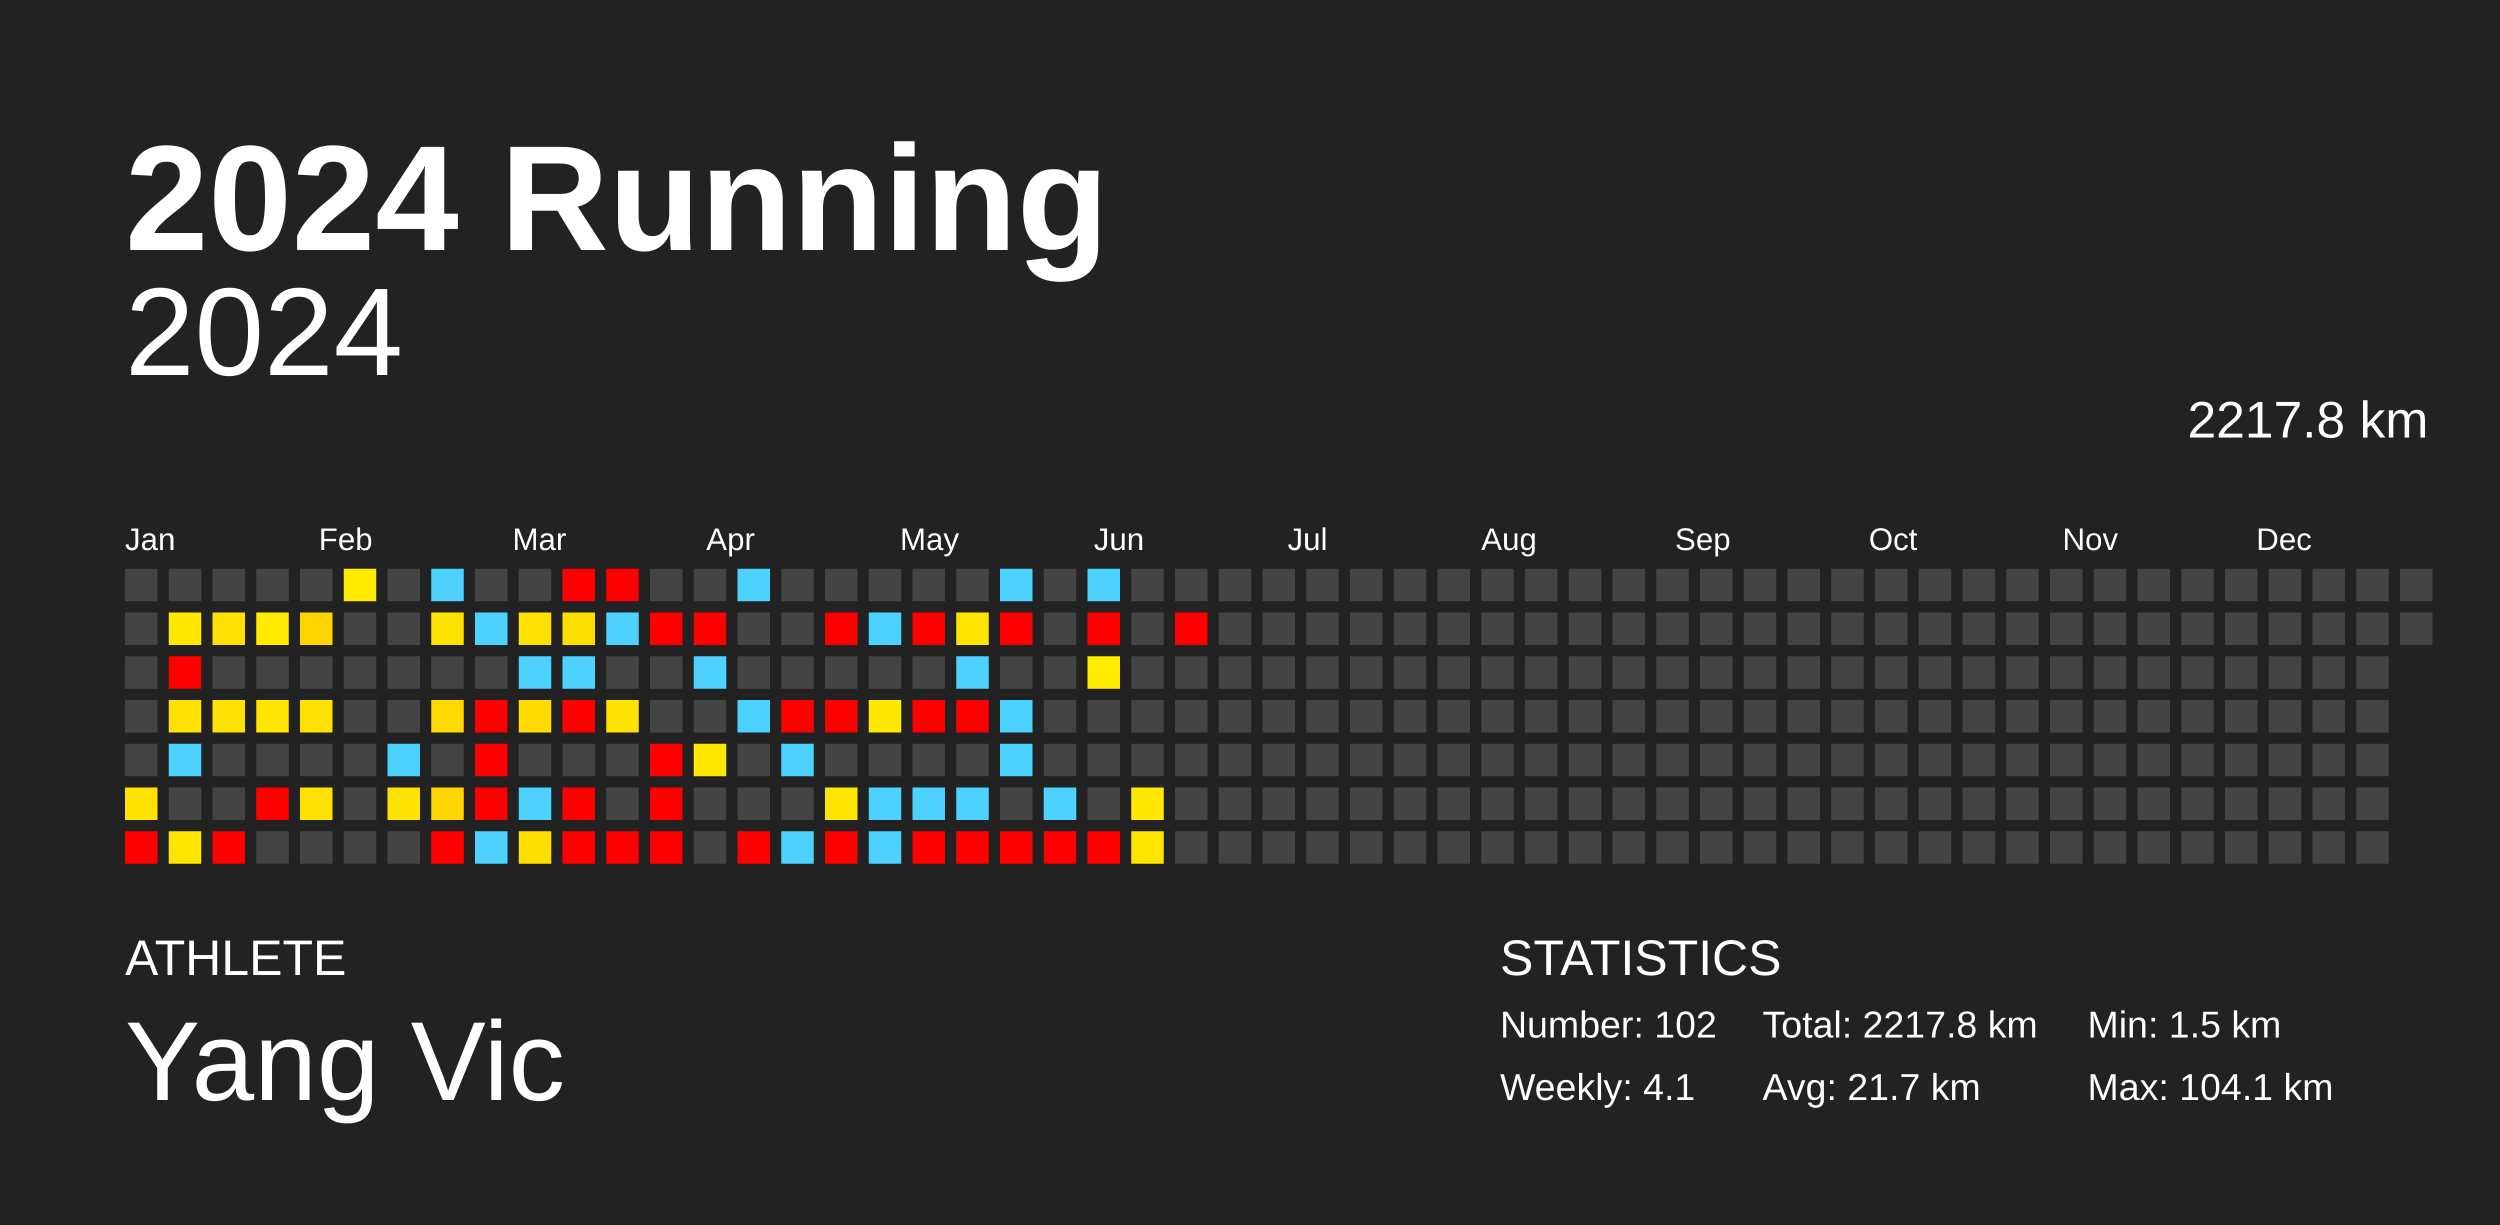
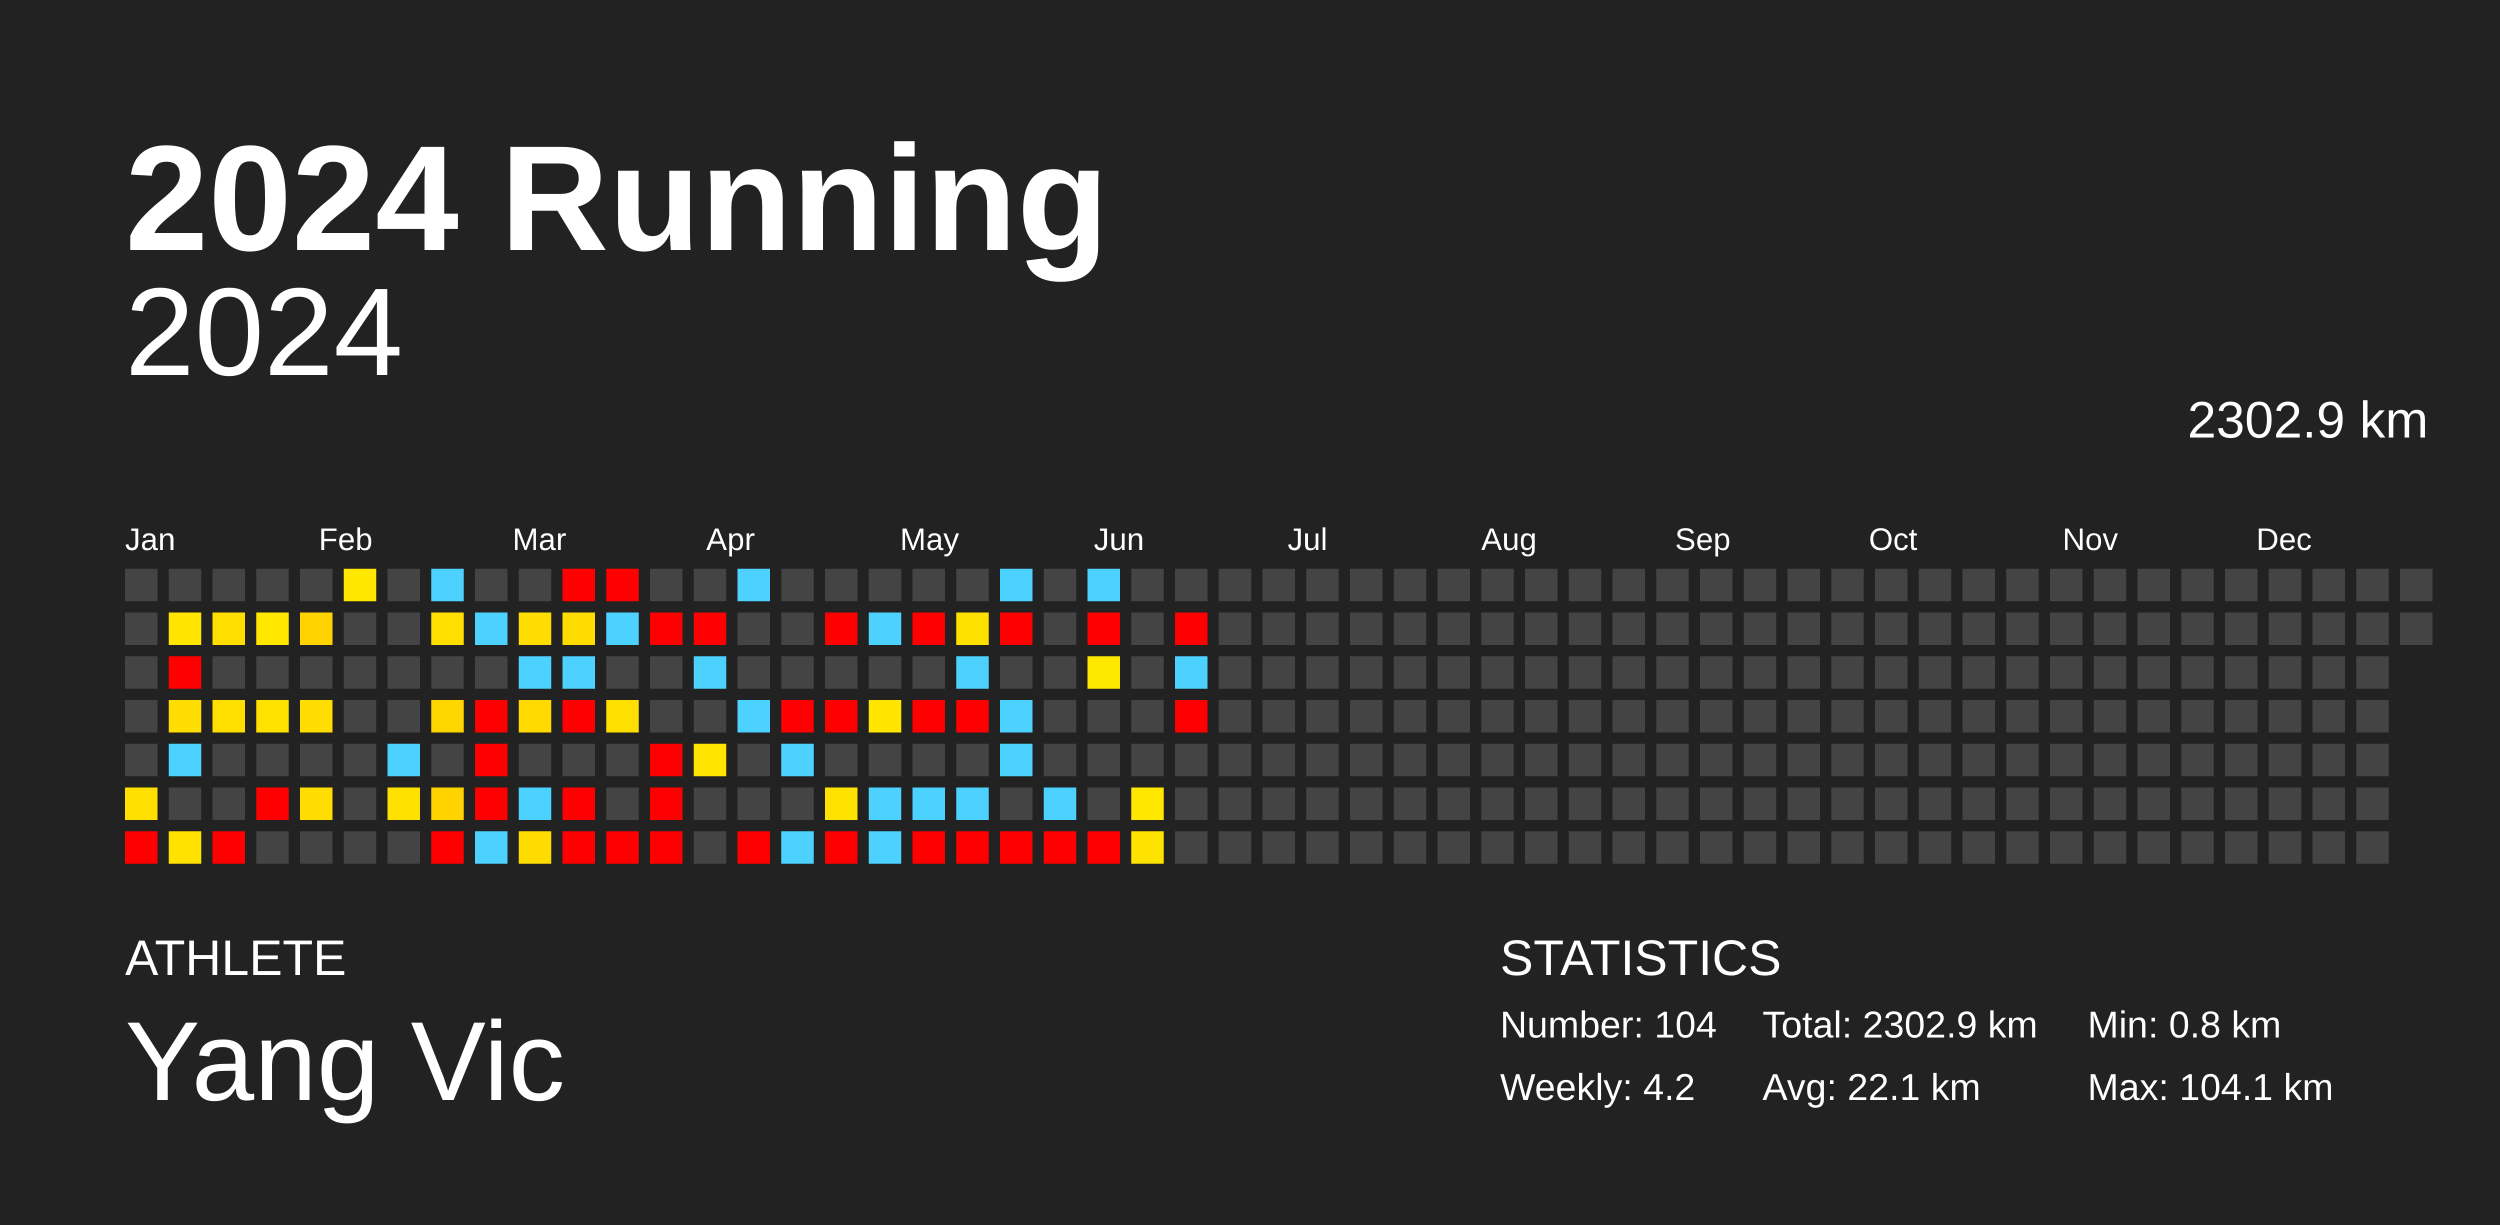
<svg xmlns="http://www.w3.org/2000/svg" baseProfile="full" height="98mm" version="1.1" viewBox="0,0,200,98" width="200mm">
  <defs />
  <rect fill="#222222" height="98" width="200" x="0" y="0" />
  <text fill="#FFFFFF" style="font-size:12px; font-family:Arial; font-weight:bold;" x="10" y="20">2024 Running</text>
  <text fill="#FFFFFF" style="font-size:4px; font-family:Arial" x="10" y="78">ATHLETE</text>
  <text fill="#FFFFFF" style="font-size:9px; font-family:Arial" x="10" y="88">Yang Vic</text>
  <text fill="#FFFFFF" style="font-size:4px; font-family:Arial" x="120" y="78">STATISTICS</text>
-   <text fill="#FFFFFF" style="font-size:3px; font-family:Arial" x="120" y="83">Number: 102</text>
-   <text fill="#FFFFFF" style="font-size:3px; font-family:Arial" x="120" y="88">Weekly: 4.1</text>
-   <text fill="#FFFFFF" style="font-size:3px; font-family:Arial" x="141" y="83">Total: 2217.8 km</text>
-   <text fill="#FFFFFF" style="font-size:3px; font-family:Arial" x="141" y="88">Avg: 21.7 km</text>
-   <text fill="#FFFFFF" style="font-size:3px; font-family:Arial" x="167" y="83">Min: 1.5 km</text>
+   <text fill="#FFFFFF" style="font-size:3px; font-family:Arial" x="120" y="83">Number: 104</text>
+   <text fill="#FFFFFF" style="font-size:3px; font-family:Arial" x="120" y="88">Weekly: 4.2</text>
+   <text fill="#FFFFFF" style="font-size:3px; font-family:Arial" x="141" y="83">Total: 2302.9 km</text>
+   <text fill="#FFFFFF" style="font-size:3px; font-family:Arial" x="141" y="88">Avg: 22.1 km</text>
+   <text fill="#FFFFFF" style="font-size:3px; font-family:Arial" x="167" y="83">Min: 0.8 km</text>
  <text fill="#FFFFFF" style="font-size:3px; font-family:Arial" x="167" y="88">Max: 104.1 km</text>
  <text alignment-baseline="hanging" fill="#FFFFFF" style="font-size:10.0px; font-family:Arial;" x="10" y="30">2024</text>
-   <text alignment-baseline="hanging" fill="#FFFFFF" style="font-size:4.125px; font-family:Arial;" x="175" y="35">2217.8 km</text>
+   <text alignment-baseline="hanging" fill="#FFFFFF" style="font-size:4.125px; font-family:Arial;" x="175" y="35">2302.9 km</text>
  <text fill="#FFFFFF" style="font-size:2.5px; font-family:Arial" x="10.0" y="44">Jan</text>
  <text fill="#FFFFFF" style="font-size:2.5px; font-family:Arial" x="25.5" y="44">Feb</text>
  <text fill="#FFFFFF" style="font-size:2.5px; font-family:Arial" x="41.0" y="44">Mar</text>
  <text fill="#FFFFFF" style="font-size:2.5px; font-family:Arial" x="56.5" y="44">Apr</text>
  <text fill="#FFFFFF" style="font-size:2.5px; font-family:Arial" x="72.0" y="44">May</text>
  <text fill="#FFFFFF" style="font-size:2.5px; font-family:Arial" x="87.5" y="44">Jun</text>
  <text fill="#FFFFFF" style="font-size:2.5px; font-family:Arial" x="103.0" y="44">Jul</text>
  <text fill="#FFFFFF" style="font-size:2.5px; font-family:Arial" x="118.5" y="44">Aug</text>
  <text fill="#FFFFFF" style="font-size:2.5px; font-family:Arial" x="134.0" y="44">Sep</text>
  <text fill="#FFFFFF" style="font-size:2.5px; font-family:Arial" x="149.5" y="44">Oct</text>
  <text fill="#FFFFFF" style="font-size:2.5px; font-family:Arial" x="165.0" y="44">Nov</text>
  <text fill="#FFFFFF" style="font-size:2.5px; font-family:Arial" x="180.5" y="44">Dec</text>
  <rect fill="#444444" height="2.6" width="2.6" x="10.0" y="45.5" />
  <rect fill="#444444" height="2.6" width="2.6" x="10.0" y="49.0" />
  <rect fill="#444444" height="2.6" width="2.6" x="10.0" y="52.5" />
  <rect fill="#444444" height="2.6" width="2.6" x="10.0" y="56.0" />
  <rect fill="#444444" height="2.6" width="2.6" x="10.0" y="59.5" />
-   <rect fill="#ffe300" height="2.6" width="2.6" x="10.0" y="63.0" />
+   <rect fill="#ffe000" height="2.6" width="2.6" x="10.0" y="63.0" />
  <rect fill="red" height="2.6" width="2.6" x="10.0" y="66.5" />
  <rect fill="#444444" height="2.6" width="2.6" x="13.5" y="45.5" />
-   <rect fill="#ffe800" height="2.6" width="2.6" x="13.5" y="49.0" />
+   <rect fill="#ffe500" height="2.6" width="2.6" x="13.5" y="49.0" />
  <rect fill="red" height="2.6" width="2.6" x="13.5" y="52.5" />
-   <rect fill="#ffe000" height="2.6" width="2.6" x="13.5" y="56.0" />
+   <rect fill="#ffdd00" height="2.6" width="2.6" x="13.5" y="56.0" />
  <rect fill="#4dd2ff" height="2.6" width="2.6" x="13.5" y="59.5" />
  <rect fill="#444444" height="2.6" width="2.6" x="13.5" y="63.0" />
-   <rect fill="#ffe400" height="2.6" width="2.6" x="13.5" y="66.5" />
+   <rect fill="#ffe200" height="2.6" width="2.6" x="13.5" y="66.5" />
  <rect fill="#444444" height="2.6" width="2.6" x="17.0" y="45.5" />
-   <rect fill="#ffe100" height="2.6" width="2.6" x="17.0" y="49.0" />
+   <rect fill="#ffde00" height="2.6" width="2.6" x="17.0" y="49.0" />
  <rect fill="#444444" height="2.6" width="2.6" x="17.0" y="52.5" />
-   <rect fill="#ffe100" height="2.6" width="2.6" x="17.0" y="56.0" />
+   <rect fill="#ffdf00" height="2.6" width="2.6" x="17.0" y="56.0" />
  <rect fill="#444444" height="2.6" width="2.6" x="17.0" y="59.5" />
  <rect fill="#444444" height="2.6" width="2.6" x="17.0" y="63.0" />
  <rect fill="red" height="2.6" width="2.6" x="17.0" y="66.5" />
  <rect fill="#444444" height="2.6" width="2.6" x="20.5" y="45.5" />
-   <rect fill="#ffea00" height="2.6" width="2.6" x="20.5" y="49.0" />
+   <rect fill="#ffe700" height="2.6" width="2.6" x="20.5" y="49.0" />
  <rect fill="#444444" height="2.6" width="2.6" x="20.5" y="52.5" />
-   <rect fill="#ffe500" height="2.6" width="2.6" x="20.5" y="56.0" />
+   <rect fill="#ffe200" height="2.6" width="2.6" x="20.5" y="56.0" />
  <rect fill="#444444" height="2.6" width="2.6" x="20.5" y="59.5" />
  <rect fill="red" height="2.6" width="2.6" x="20.5" y="63.0" />
  <rect fill="#444444" height="2.6" width="2.6" x="20.5" y="66.5" />
  <rect fill="#444444" height="2.6" width="2.6" x="24.0" y="45.5" />
-   <rect fill="#ffd500" height="2.6" width="2.6" x="24.0" y="49.0" />
+   <rect fill="#ffd300" height="2.6" width="2.6" x="24.0" y="49.0" />
  <rect fill="#444444" height="2.6" width="2.6" x="24.0" y="52.5" />
-   <rect fill="#ffe000" height="2.6" width="2.6" x="24.0" y="56.0" />
+   <rect fill="#ffdd00" height="2.6" width="2.6" x="24.0" y="56.0" />
  <rect fill="#444444" height="2.6" width="2.6" x="24.0" y="59.5" />
-   <rect fill="#ffe000" height="2.6" width="2.6" x="24.0" y="63.0" />
+   <rect fill="#ffdd00" height="2.6" width="2.6" x="24.0" y="63.0" />
  <rect fill="#444444" height="2.6" width="2.6" x="24.0" y="66.5" />
-   <rect fill="#ffea00" height="2.6" width="2.6" x="27.5" y="45.5" />
+   <rect fill="#ffe700" height="2.6" width="2.6" x="27.5" y="45.5" />
  <rect fill="#444444" height="2.6" width="2.6" x="27.5" y="49.0" />
  <rect fill="#444444" height="2.6" width="2.6" x="27.5" y="52.5" />
  <rect fill="#444444" height="2.6" width="2.6" x="27.5" y="56.0" />
  <rect fill="#444444" height="2.6" width="2.6" x="27.5" y="59.5" />
  <rect fill="#444444" height="2.6" width="2.6" x="27.5" y="63.0" />
  <rect fill="#444444" height="2.6" width="2.6" x="27.5" y="66.5" />
  <rect fill="#444444" height="2.6" width="2.6" x="31.0" y="45.5" />
  <rect fill="#444444" height="2.6" width="2.6" x="31.0" y="49.0" />
  <rect fill="#444444" height="2.6" width="2.6" x="31.0" y="52.5" />
  <rect fill="#444444" height="2.6" width="2.6" x="31.0" y="56.0" />
  <rect fill="#4dd2ff" height="2.6" width="2.6" x="31.0" y="59.5" />
-   <rect fill="#ffe300" height="2.6" width="2.6" x="31.0" y="63.0" />
+   <rect fill="#ffe100" height="2.6" width="2.6" x="31.0" y="63.0" />
  <rect fill="#444444" height="2.6" width="2.6" x="31.0" y="66.5" />
  <rect fill="#4dd2ff" height="2.6" width="2.6" x="34.5" y="45.5" />
-   <rect fill="#ffe100" height="2.6" width="2.6" x="34.5" y="49.0" />
+   <rect fill="#ffdf00" height="2.6" width="2.6" x="34.5" y="49.0" />
  <rect fill="#444444" height="2.6" width="2.6" x="34.5" y="52.5" />
-   <rect fill="#ffd900" height="2.6" width="2.6" x="34.5" y="56.0" />
+   <rect fill="#ffd600" height="2.6" width="2.6" x="34.5" y="56.0" />
  <rect fill="#444444" height="2.6" width="2.6" x="34.5" y="59.5" />
-   <rect fill="#ffd600" height="2.6" width="2.6" x="34.5" y="63.0" />
+   <rect fill="#ffd300" height="2.6" width="2.6" x="34.5" y="63.0" />
  <rect fill="red" height="2.6" width="2.6" x="34.5" y="66.5" />
  <rect fill="#444444" height="2.6" width="2.6" x="38.0" y="45.5" />
  <rect fill="#4dd2ff" height="2.6" width="2.6" x="38.0" y="49.0" />
  <rect fill="#444444" height="2.6" width="2.6" x="38.0" y="52.5" />
  <rect fill="red" height="2.6" width="2.6" x="38.0" y="56.0" />
  <rect fill="red" height="2.6" width="2.6" x="38.0" y="59.5" />
  <rect fill="red" height="2.6" width="2.6" x="38.0" y="63.0" />
  <rect fill="#4dd2ff" height="2.6" width="2.6" x="38.0" y="66.5" />
  <rect fill="#444444" height="2.6" width="2.6" x="41.5" y="45.5" />
-   <rect fill="#ffe000" height="2.6" width="2.6" x="41.5" y="49.0" />
+   <rect fill="#ffdd00" height="2.6" width="2.6" x="41.5" y="49.0" />
  <rect fill="#4dd2ff" height="2.6" width="2.6" x="41.5" y="52.5" />
-   <rect fill="#ffdc00" height="2.6" width="2.6" x="41.5" y="56.0" />
+   <rect fill="#ffd900" height="2.6" width="2.6" x="41.5" y="56.0" />
  <rect fill="#444444" height="2.6" width="2.6" x="41.5" y="59.5" />
  <rect fill="#4dd2ff" height="2.6" width="2.6" x="41.5" y="63.0" />
-   <rect fill="#ffdf00" height="2.6" width="2.6" x="41.5" y="66.5" />
+   <rect fill="#ffdc00" height="2.6" width="2.6" x="41.5" y="66.5" />
  <rect fill="red" height="2.6" width="2.6" x="45.0" y="45.5" />
-   <rect fill="#ffdf00" height="2.6" width="2.6" x="45.0" y="49.0" />
+   <rect fill="#ffdc00" height="2.6" width="2.6" x="45.0" y="49.0" />
  <rect fill="#4dd2ff" height="2.6" width="2.6" x="45.0" y="52.5" />
  <rect fill="red" height="2.6" width="2.6" x="45.0" y="56.0" />
  <rect fill="#444444" height="2.6" width="2.6" x="45.0" y="59.5" />
  <rect fill="red" height="2.6" width="2.6" x="45.0" y="63.0" />
  <rect fill="red" height="2.6" width="2.6" x="45.0" y="66.5" />
  <rect fill="red" height="2.6" width="2.6" x="48.5" y="45.5" />
  <rect fill="#4dd2ff" height="2.6" width="2.6" x="48.5" y="49.0" />
  <rect fill="#444444" height="2.6" width="2.6" x="48.5" y="52.5" />
-   <rect fill="#ffe200" height="2.6" width="2.6" x="48.5" y="56.0" />
+   <rect fill="#ffdf00" height="2.6" width="2.6" x="48.5" y="56.0" />
  <rect fill="#444444" height="2.6" width="2.6" x="48.5" y="59.5" />
  <rect fill="#444444" height="2.6" width="2.6" x="48.5" y="63.0" />
  <rect fill="red" height="2.6" width="2.6" x="48.5" y="66.5" />
  <rect fill="#444444" height="2.6" width="2.6" x="52.0" y="45.5" />
  <rect fill="red" height="2.6" width="2.6" x="52.0" y="49.0" />
  <rect fill="#444444" height="2.6" width="2.6" x="52.0" y="52.5" />
  <rect fill="#444444" height="2.6" width="2.6" x="52.0" y="56.0" />
  <rect fill="red" height="2.6" width="2.6" x="52.0" y="59.5" />
  <rect fill="red" height="2.6" width="2.6" x="52.0" y="63.0" />
  <rect fill="red" height="2.6" width="2.6" x="52.0" y="66.5" />
  <rect fill="#444444" height="2.6" width="2.6" x="55.5" y="45.5" />
  <rect fill="red" height="2.6" width="2.6" x="55.5" y="49.0" />
  <rect fill="#4dd2ff" height="2.6" width="2.6" x="55.5" y="52.5" />
  <rect fill="#444444" height="2.6" width="2.6" x="55.5" y="56.0" />
-   <rect fill="#ffe800" height="2.6" width="2.6" x="55.5" y="59.5" />
+   <rect fill="#ffe500" height="2.6" width="2.6" x="55.5" y="59.5" />
  <rect fill="#444444" height="2.6" width="2.6" x="55.5" y="63.0" />
  <rect fill="#444444" height="2.6" width="2.6" x="55.5" y="66.5" />
  <rect fill="#4dd2ff" height="2.6" width="2.6" x="59.0" y="45.5" />
  <rect fill="#444444" height="2.6" width="2.6" x="59.0" y="49.0" />
  <rect fill="#444444" height="2.6" width="2.6" x="59.0" y="52.5" />
  <rect fill="#4dd2ff" height="2.6" width="2.6" x="59.0" y="56.0" />
  <rect fill="#444444" height="2.6" width="2.6" x="59.0" y="59.5" />
  <rect fill="#444444" height="2.6" width="2.6" x="59.0" y="63.0" />
  <rect fill="red" height="2.6" width="2.6" x="59.0" y="66.5" />
  <rect fill="#444444" height="2.6" width="2.6" x="62.5" y="45.5" />
  <rect fill="#444444" height="2.6" width="2.6" x="62.5" y="49.0" />
  <rect fill="#444444" height="2.6" width="2.6" x="62.5" y="52.5" />
  <rect fill="red" height="2.6" width="2.6" x="62.5" y="56.0" />
  <rect fill="#4dd2ff" height="2.6" width="2.6" x="62.5" y="59.5" />
  <rect fill="#444444" height="2.6" width="2.6" x="62.5" y="63.0" />
  <rect fill="#4dd2ff" height="2.6" width="2.6" x="62.5" y="66.5" />
  <rect fill="#444444" height="2.6" width="2.6" x="66.0" y="45.5" />
  <rect fill="red" height="2.6" width="2.6" x="66.0" y="49.0" />
  <rect fill="#444444" height="2.6" width="2.6" x="66.0" y="52.5" />
  <rect fill="red" height="2.6" width="2.6" x="66.0" y="56.0" />
  <rect fill="#444444" height="2.6" width="2.6" x="66.0" y="59.5" />
-   <rect fill="#ffe600" height="2.6" width="2.6" x="66.0" y="63.0" />
+   <rect fill="#ffe300" height="2.6" width="2.6" x="66.0" y="63.0" />
  <rect fill="red" height="2.6" width="2.6" x="66.0" y="66.5" />
  <rect fill="#444444" height="2.6" width="2.6" x="69.5" y="45.5" />
  <rect fill="#4dd2ff" height="2.6" width="2.6" x="69.5" y="49.0" />
  <rect fill="#444444" height="2.6" width="2.6" x="69.5" y="52.5" />
-   <rect fill="#ffe800" height="2.6" width="2.6" x="69.5" y="56.0" />
+   <rect fill="#ffe500" height="2.6" width="2.6" x="69.5" y="56.0" />
  <rect fill="#444444" height="2.6" width="2.6" x="69.5" y="59.5" />
  <rect fill="#4dd2ff" height="2.6" width="2.6" x="69.5" y="63.0" />
  <rect fill="#4dd2ff" height="2.6" width="2.6" x="69.5" y="66.5" />
  <rect fill="#444444" height="2.6" width="2.6" x="73.0" y="45.5" />
  <rect fill="red" height="2.6" width="2.6" x="73.0" y="49.0" />
  <rect fill="#444444" height="2.6" width="2.6" x="73.0" y="52.5" />
  <rect fill="red" height="2.6" width="2.6" x="73.0" y="56.0" />
  <rect fill="#444444" height="2.6" width="2.6" x="73.0" y="59.5" />
  <rect fill="#4dd2ff" height="2.6" width="2.6" x="73.0" y="63.0" />
  <rect fill="red" height="2.6" width="2.6" x="73.0" y="66.5" />
  <rect fill="#444444" height="2.6" width="2.6" x="76.5" y="45.5" />
-   <rect fill="#ffe400" height="2.6" width="2.6" x="76.5" y="49.0" />
+   <rect fill="#ffe100" height="2.6" width="2.6" x="76.5" y="49.0" />
  <rect fill="#4dd2ff" height="2.6" width="2.6" x="76.5" y="52.5" />
  <rect fill="red" height="2.6" width="2.6" x="76.5" y="56.0" />
  <rect fill="#444444" height="2.6" width="2.6" x="76.5" y="59.5" />
  <rect fill="#4dd2ff" height="2.6" width="2.6" x="76.5" y="63.0" />
  <rect fill="red" height="2.6" width="2.6" x="76.5" y="66.5" />
  <rect fill="#4dd2ff" height="2.6" width="2.6" x="80.0" y="45.5" />
  <rect fill="red" height="2.6" width="2.6" x="80.0" y="49.0" />
  <rect fill="#444444" height="2.6" width="2.6" x="80.0" y="52.5" />
  <rect fill="#4dd2ff" height="2.6" width="2.6" x="80.0" y="56.0" />
  <rect fill="#4dd2ff" height="2.6" width="2.6" x="80.0" y="59.5" />
  <rect fill="#444444" height="2.6" width="2.6" x="80.0" y="63.0" />
  <rect fill="red" height="2.6" width="2.6" x="80.0" y="66.5" />
  <rect fill="#444444" height="2.6" width="2.6" x="83.5" y="45.5" />
  <rect fill="#444444" height="2.6" width="2.6" x="83.5" y="49.0" />
  <rect fill="#444444" height="2.6" width="2.6" x="83.5" y="52.5" />
  <rect fill="#444444" height="2.6" width="2.6" x="83.5" y="56.0" />
  <rect fill="#444444" height="2.6" width="2.6" x="83.5" y="59.5" />
  <rect fill="#4dd2ff" height="2.6" width="2.6" x="83.5" y="63.0" />
  <rect fill="red" height="2.6" width="2.6" x="83.5" y="66.5" />
  <rect fill="#4dd2ff" height="2.6" width="2.6" x="87.0" y="45.5" />
  <rect fill="red" height="2.6" width="2.6" x="87.0" y="49.0" />
-   <rect fill="#ffeb00" height="2.6" width="2.6" x="87.0" y="52.5" />
+   <rect fill="#ffe800" height="2.6" width="2.6" x="87.0" y="52.5" />
  <rect fill="#444444" height="2.6" width="2.6" x="87.0" y="56.0" />
  <rect fill="#444444" height="2.6" width="2.6" x="87.0" y="59.5" />
  <rect fill="#444444" height="2.6" width="2.6" x="87.0" y="63.0" />
  <rect fill="red" height="2.6" width="2.6" x="87.0" y="66.5" />
  <rect fill="#444444" height="2.6" width="2.6" x="90.5" y="45.5" />
  <rect fill="#444444" height="2.6" width="2.6" x="90.5" y="49.0" />
  <rect fill="#444444" height="2.6" width="2.6" x="90.5" y="52.5" />
  <rect fill="#444444" height="2.6" width="2.6" x="90.5" y="56.0" />
  <rect fill="#444444" height="2.6" width="2.6" x="90.5" y="59.5" />
-   <rect fill="#ffe900" height="2.6" width="2.6" x="90.5" y="63.0" />
-   <rect fill="#ffe600" height="2.6" width="2.6" x="90.5" y="66.5" />
+   <rect fill="#ffe700" height="2.6" width="2.6" x="90.5" y="63.0" />
+   <rect fill="#ffe300" height="2.6" width="2.6" x="90.5" y="66.5" />
  <rect fill="#444444" height="2.6" width="2.6" x="94.0" y="45.5" />
  <rect fill="red" height="2.6" width="2.6" x="94.0" y="49.0" />
-   <rect fill="#444444" height="2.6" width="2.6" x="94.0" y="52.5" />
-   <rect fill="#444444" height="2.6" width="2.6" x="94.0" y="56.0" />
+   <rect fill="#4dd2ff" height="2.6" width="2.6" x="94.0" y="52.5" />
+   <rect fill="red" height="2.6" width="2.6" x="94.0" y="56.0" />
  <rect fill="#444444" height="2.6" width="2.6" x="94.0" y="59.5" />
  <rect fill="#444444" height="2.6" width="2.6" x="94.0" y="63.0" />
  <rect fill="#444444" height="2.6" width="2.6" x="94.0" y="66.5" />
  <rect fill="#444444" height="2.6" width="2.6" x="97.5" y="45.5" />
  <rect fill="#444444" height="2.6" width="2.6" x="97.5" y="49.0" />
  <rect fill="#444444" height="2.6" width="2.6" x="97.5" y="52.5" />
  <rect fill="#444444" height="2.6" width="2.6" x="97.5" y="56.0" />
  <rect fill="#444444" height="2.6" width="2.6" x="97.5" y="59.5" />
  <rect fill="#444444" height="2.6" width="2.6" x="97.5" y="63.0" />
  <rect fill="#444444" height="2.6" width="2.6" x="97.5" y="66.5" />
  <rect fill="#444444" height="2.6" width="2.6" x="101.0" y="45.5" />
  <rect fill="#444444" height="2.6" width="2.6" x="101.0" y="49.0" />
  <rect fill="#444444" height="2.6" width="2.6" x="101.0" y="52.5" />
  <rect fill="#444444" height="2.6" width="2.6" x="101.0" y="56.0" />
  <rect fill="#444444" height="2.6" width="2.6" x="101.0" y="59.5" />
  <rect fill="#444444" height="2.6" width="2.6" x="101.0" y="63.0" />
  <rect fill="#444444" height="2.6" width="2.6" x="101.0" y="66.5" />
  <rect fill="#444444" height="2.6" width="2.6" x="104.5" y="45.5" />
  <rect fill="#444444" height="2.6" width="2.6" x="104.5" y="49.0" />
  <rect fill="#444444" height="2.6" width="2.6" x="104.5" y="52.5" />
  <rect fill="#444444" height="2.6" width="2.6" x="104.5" y="56.0" />
  <rect fill="#444444" height="2.6" width="2.6" x="104.5" y="59.5" />
  <rect fill="#444444" height="2.6" width="2.6" x="104.5" y="63.0" />
  <rect fill="#444444" height="2.6" width="2.6" x="104.5" y="66.5" />
  <rect fill="#444444" height="2.6" width="2.6" x="108.0" y="45.5" />
  <rect fill="#444444" height="2.6" width="2.6" x="108.0" y="49.0" />
  <rect fill="#444444" height="2.6" width="2.6" x="108.0" y="52.5" />
  <rect fill="#444444" height="2.6" width="2.6" x="108.0" y="56.0" />
  <rect fill="#444444" height="2.6" width="2.6" x="108.0" y="59.5" />
  <rect fill="#444444" height="2.6" width="2.6" x="108.0" y="63.0" />
  <rect fill="#444444" height="2.6" width="2.6" x="108.0" y="66.5" />
  <rect fill="#444444" height="2.6" width="2.6" x="111.5" y="45.5" />
  <rect fill="#444444" height="2.6" width="2.6" x="111.5" y="49.0" />
  <rect fill="#444444" height="2.6" width="2.6" x="111.5" y="52.5" />
  <rect fill="#444444" height="2.6" width="2.6" x="111.5" y="56.0" />
  <rect fill="#444444" height="2.6" width="2.6" x="111.5" y="59.5" />
  <rect fill="#444444" height="2.6" width="2.6" x="111.5" y="63.0" />
  <rect fill="#444444" height="2.6" width="2.6" x="111.5" y="66.5" />
  <rect fill="#444444" height="2.6" width="2.6" x="115.0" y="45.5" />
  <rect fill="#444444" height="2.6" width="2.6" x="115.0" y="49.0" />
  <rect fill="#444444" height="2.6" width="2.6" x="115.0" y="52.5" />
  <rect fill="#444444" height="2.6" width="2.6" x="115.0" y="56.0" />
  <rect fill="#444444" height="2.6" width="2.6" x="115.0" y="59.5" />
  <rect fill="#444444" height="2.6" width="2.6" x="115.0" y="63.0" />
  <rect fill="#444444" height="2.6" width="2.6" x="115.0" y="66.5" />
  <rect fill="#444444" height="2.6" width="2.6" x="118.5" y="45.5" />
  <rect fill="#444444" height="2.6" width="2.6" x="118.5" y="49.0" />
  <rect fill="#444444" height="2.6" width="2.6" x="118.5" y="52.5" />
  <rect fill="#444444" height="2.6" width="2.6" x="118.5" y="56.0" />
  <rect fill="#444444" height="2.6" width="2.6" x="118.5" y="59.5" />
  <rect fill="#444444" height="2.6" width="2.6" x="118.5" y="63.0" />
  <rect fill="#444444" height="2.6" width="2.6" x="118.5" y="66.5" />
  <rect fill="#444444" height="2.6" width="2.6" x="122.0" y="45.5" />
  <rect fill="#444444" height="2.6" width="2.6" x="122.0" y="49.0" />
  <rect fill="#444444" height="2.6" width="2.6" x="122.0" y="52.5" />
  <rect fill="#444444" height="2.6" width="2.6" x="122.0" y="56.0" />
  <rect fill="#444444" height="2.6" width="2.6" x="122.0" y="59.5" />
  <rect fill="#444444" height="2.6" width="2.6" x="122.0" y="63.0" />
  <rect fill="#444444" height="2.6" width="2.6" x="122.0" y="66.5" />
  <rect fill="#444444" height="2.6" width="2.6" x="125.5" y="45.5" />
  <rect fill="#444444" height="2.6" width="2.6" x="125.5" y="49.0" />
  <rect fill="#444444" height="2.6" width="2.6" x="125.5" y="52.5" />
  <rect fill="#444444" height="2.6" width="2.6" x="125.5" y="56.0" />
  <rect fill="#444444" height="2.6" width="2.6" x="125.5" y="59.5" />
  <rect fill="#444444" height="2.6" width="2.6" x="125.5" y="63.0" />
  <rect fill="#444444" height="2.6" width="2.6" x="125.5" y="66.5" />
  <rect fill="#444444" height="2.6" width="2.6" x="129.0" y="45.5" />
  <rect fill="#444444" height="2.6" width="2.6" x="129.0" y="49.0" />
  <rect fill="#444444" height="2.6" width="2.6" x="129.0" y="52.5" />
  <rect fill="#444444" height="2.6" width="2.6" x="129.0" y="56.0" />
  <rect fill="#444444" height="2.6" width="2.6" x="129.0" y="59.5" />
  <rect fill="#444444" height="2.6" width="2.6" x="129.0" y="63.0" />
  <rect fill="#444444" height="2.6" width="2.6" x="129.0" y="66.5" />
  <rect fill="#444444" height="2.6" width="2.6" x="132.5" y="45.5" />
  <rect fill="#444444" height="2.6" width="2.6" x="132.5" y="49.0" />
  <rect fill="#444444" height="2.6" width="2.6" x="132.5" y="52.5" />
  <rect fill="#444444" height="2.6" width="2.6" x="132.5" y="56.0" />
  <rect fill="#444444" height="2.6" width="2.6" x="132.5" y="59.5" />
  <rect fill="#444444" height="2.6" width="2.6" x="132.5" y="63.0" />
  <rect fill="#444444" height="2.6" width="2.6" x="132.5" y="66.5" />
  <rect fill="#444444" height="2.6" width="2.6" x="136.0" y="45.5" />
  <rect fill="#444444" height="2.6" width="2.6" x="136.0" y="49.0" />
  <rect fill="#444444" height="2.6" width="2.6" x="136.0" y="52.5" />
  <rect fill="#444444" height="2.6" width="2.6" x="136.0" y="56.0" />
  <rect fill="#444444" height="2.6" width="2.6" x="136.0" y="59.5" />
  <rect fill="#444444" height="2.6" width="2.6" x="136.0" y="63.0" />
  <rect fill="#444444" height="2.6" width="2.6" x="136.0" y="66.5" />
  <rect fill="#444444" height="2.6" width="2.6" x="139.5" y="45.5" />
  <rect fill="#444444" height="2.6" width="2.6" x="139.5" y="49.0" />
  <rect fill="#444444" height="2.6" width="2.6" x="139.5" y="52.5" />
  <rect fill="#444444" height="2.6" width="2.6" x="139.5" y="56.0" />
  <rect fill="#444444" height="2.6" width="2.6" x="139.5" y="59.5" />
  <rect fill="#444444" height="2.6" width="2.6" x="139.5" y="63.0" />
  <rect fill="#444444" height="2.6" width="2.6" x="139.5" y="66.5" />
  <rect fill="#444444" height="2.6" width="2.6" x="143.0" y="45.5" />
  <rect fill="#444444" height="2.6" width="2.6" x="143.0" y="49.0" />
  <rect fill="#444444" height="2.6" width="2.6" x="143.0" y="52.5" />
  <rect fill="#444444" height="2.6" width="2.6" x="143.0" y="56.0" />
  <rect fill="#444444" height="2.6" width="2.6" x="143.0" y="59.5" />
  <rect fill="#444444" height="2.6" width="2.6" x="143.0" y="63.0" />
  <rect fill="#444444" height="2.6" width="2.6" x="143.0" y="66.5" />
  <rect fill="#444444" height="2.6" width="2.6" x="146.5" y="45.5" />
  <rect fill="#444444" height="2.6" width="2.6" x="146.5" y="49.0" />
  <rect fill="#444444" height="2.6" width="2.6" x="146.5" y="52.5" />
  <rect fill="#444444" height="2.6" width="2.6" x="146.5" y="56.0" />
  <rect fill="#444444" height="2.6" width="2.6" x="146.5" y="59.5" />
  <rect fill="#444444" height="2.6" width="2.6" x="146.5" y="63.0" />
  <rect fill="#444444" height="2.6" width="2.6" x="146.5" y="66.5" />
  <rect fill="#444444" height="2.6" width="2.6" x="150.0" y="45.5" />
  <rect fill="#444444" height="2.6" width="2.6" x="150.0" y="49.0" />
  <rect fill="#444444" height="2.6" width="2.6" x="150.0" y="52.5" />
  <rect fill="#444444" height="2.6" width="2.6" x="150.0" y="56.0" />
  <rect fill="#444444" height="2.6" width="2.6" x="150.0" y="59.5" />
  <rect fill="#444444" height="2.6" width="2.6" x="150.0" y="63.0" />
  <rect fill="#444444" height="2.6" width="2.6" x="150.0" y="66.5" />
  <rect fill="#444444" height="2.6" width="2.6" x="153.5" y="45.5" />
  <rect fill="#444444" height="2.6" width="2.6" x="153.5" y="49.0" />
  <rect fill="#444444" height="2.6" width="2.6" x="153.5" y="52.5" />
  <rect fill="#444444" height="2.6" width="2.6" x="153.5" y="56.0" />
  <rect fill="#444444" height="2.6" width="2.6" x="153.5" y="59.5" />
  <rect fill="#444444" height="2.6" width="2.6" x="153.5" y="63.0" />
  <rect fill="#444444" height="2.6" width="2.6" x="153.5" y="66.5" />
  <rect fill="#444444" height="2.6" width="2.6" x="157.0" y="45.5" />
  <rect fill="#444444" height="2.6" width="2.6" x="157.0" y="49.0" />
  <rect fill="#444444" height="2.6" width="2.6" x="157.0" y="52.5" />
  <rect fill="#444444" height="2.6" width="2.6" x="157.0" y="56.0" />
  <rect fill="#444444" height="2.6" width="2.6" x="157.0" y="59.5" />
  <rect fill="#444444" height="2.6" width="2.6" x="157.0" y="63.0" />
  <rect fill="#444444" height="2.6" width="2.6" x="157.0" y="66.5" />
  <rect fill="#444444" height="2.6" width="2.6" x="160.5" y="45.5" />
  <rect fill="#444444" height="2.6" width="2.6" x="160.5" y="49.0" />
  <rect fill="#444444" height="2.6" width="2.6" x="160.5" y="52.5" />
  <rect fill="#444444" height="2.6" width="2.6" x="160.5" y="56.0" />
  <rect fill="#444444" height="2.6" width="2.6" x="160.5" y="59.5" />
  <rect fill="#444444" height="2.6" width="2.6" x="160.5" y="63.0" />
  <rect fill="#444444" height="2.6" width="2.6" x="160.5" y="66.5" />
  <rect fill="#444444" height="2.6" width="2.6" x="164.0" y="45.5" />
  <rect fill="#444444" height="2.6" width="2.6" x="164.0" y="49.0" />
  <rect fill="#444444" height="2.6" width="2.6" x="164.0" y="52.5" />
  <rect fill="#444444" height="2.6" width="2.6" x="164.0" y="56.0" />
  <rect fill="#444444" height="2.6" width="2.6" x="164.0" y="59.5" />
  <rect fill="#444444" height="2.6" width="2.6" x="164.0" y="63.0" />
  <rect fill="#444444" height="2.6" width="2.6" x="164.0" y="66.5" />
  <rect fill="#444444" height="2.6" width="2.6" x="167.5" y="45.5" />
  <rect fill="#444444" height="2.6" width="2.6" x="167.5" y="49.0" />
  <rect fill="#444444" height="2.6" width="2.6" x="167.5" y="52.5" />
  <rect fill="#444444" height="2.6" width="2.6" x="167.5" y="56.0" />
  <rect fill="#444444" height="2.6" width="2.6" x="167.5" y="59.5" />
  <rect fill="#444444" height="2.6" width="2.6" x="167.5" y="63.0" />
  <rect fill="#444444" height="2.6" width="2.6" x="167.5" y="66.5" />
  <rect fill="#444444" height="2.6" width="2.6" x="171.0" y="45.5" />
  <rect fill="#444444" height="2.6" width="2.6" x="171.0" y="49.0" />
  <rect fill="#444444" height="2.6" width="2.6" x="171.0" y="52.5" />
  <rect fill="#444444" height="2.6" width="2.6" x="171.0" y="56.0" />
  <rect fill="#444444" height="2.6" width="2.6" x="171.0" y="59.5" />
  <rect fill="#444444" height="2.6" width="2.6" x="171.0" y="63.0" />
  <rect fill="#444444" height="2.6" width="2.6" x="171.0" y="66.5" />
  <rect fill="#444444" height="2.6" width="2.6" x="174.5" y="45.5" />
  <rect fill="#444444" height="2.6" width="2.6" x="174.5" y="49.0" />
  <rect fill="#444444" height="2.6" width="2.6" x="174.5" y="52.5" />
  <rect fill="#444444" height="2.6" width="2.6" x="174.5" y="56.0" />
  <rect fill="#444444" height="2.6" width="2.6" x="174.5" y="59.5" />
  <rect fill="#444444" height="2.6" width="2.6" x="174.5" y="63.0" />
  <rect fill="#444444" height="2.6" width="2.6" x="174.5" y="66.5" />
  <rect fill="#444444" height="2.6" width="2.6" x="178.0" y="45.5" />
  <rect fill="#444444" height="2.6" width="2.6" x="178.0" y="49.0" />
  <rect fill="#444444" height="2.6" width="2.6" x="178.0" y="52.5" />
  <rect fill="#444444" height="2.6" width="2.6" x="178.0" y="56.0" />
  <rect fill="#444444" height="2.6" width="2.6" x="178.0" y="59.5" />
  <rect fill="#444444" height="2.6" width="2.6" x="178.0" y="63.0" />
  <rect fill="#444444" height="2.6" width="2.6" x="178.0" y="66.5" />
  <rect fill="#444444" height="2.6" width="2.6" x="181.5" y="45.5" />
  <rect fill="#444444" height="2.6" width="2.6" x="181.5" y="49.0" />
  <rect fill="#444444" height="2.6" width="2.6" x="181.5" y="52.5" />
  <rect fill="#444444" height="2.6" width="2.6" x="181.5" y="56.0" />
  <rect fill="#444444" height="2.6" width="2.6" x="181.5" y="59.5" />
  <rect fill="#444444" height="2.6" width="2.6" x="181.5" y="63.0" />
  <rect fill="#444444" height="2.6" width="2.6" x="181.5" y="66.5" />
  <rect fill="#444444" height="2.6" width="2.6" x="185.0" y="45.5" />
  <rect fill="#444444" height="2.6" width="2.6" x="185.0" y="49.0" />
  <rect fill="#444444" height="2.6" width="2.6" x="185.0" y="52.5" />
  <rect fill="#444444" height="2.6" width="2.6" x="185.0" y="56.0" />
  <rect fill="#444444" height="2.6" width="2.6" x="185.0" y="59.5" />
  <rect fill="#444444" height="2.6" width="2.6" x="185.0" y="63.0" />
  <rect fill="#444444" height="2.6" width="2.6" x="185.0" y="66.5" />
  <rect fill="#444444" height="2.6" width="2.6" x="188.5" y="45.5" />
  <rect fill="#444444" height="2.6" width="2.6" x="188.5" y="49.0" />
  <rect fill="#444444" height="2.6" width="2.6" x="188.5" y="52.5" />
  <rect fill="#444444" height="2.6" width="2.6" x="188.5" y="56.0" />
  <rect fill="#444444" height="2.6" width="2.6" x="188.5" y="59.5" />
  <rect fill="#444444" height="2.6" width="2.6" x="188.5" y="63.0" />
  <rect fill="#444444" height="2.6" width="2.6" x="188.5" y="66.5" />
  <rect fill="#444444" height="2.6" width="2.6" x="192.0" y="45.5" />
  <rect fill="#444444" height="2.6" width="2.6" x="192.0" y="49.0" />
</svg>
